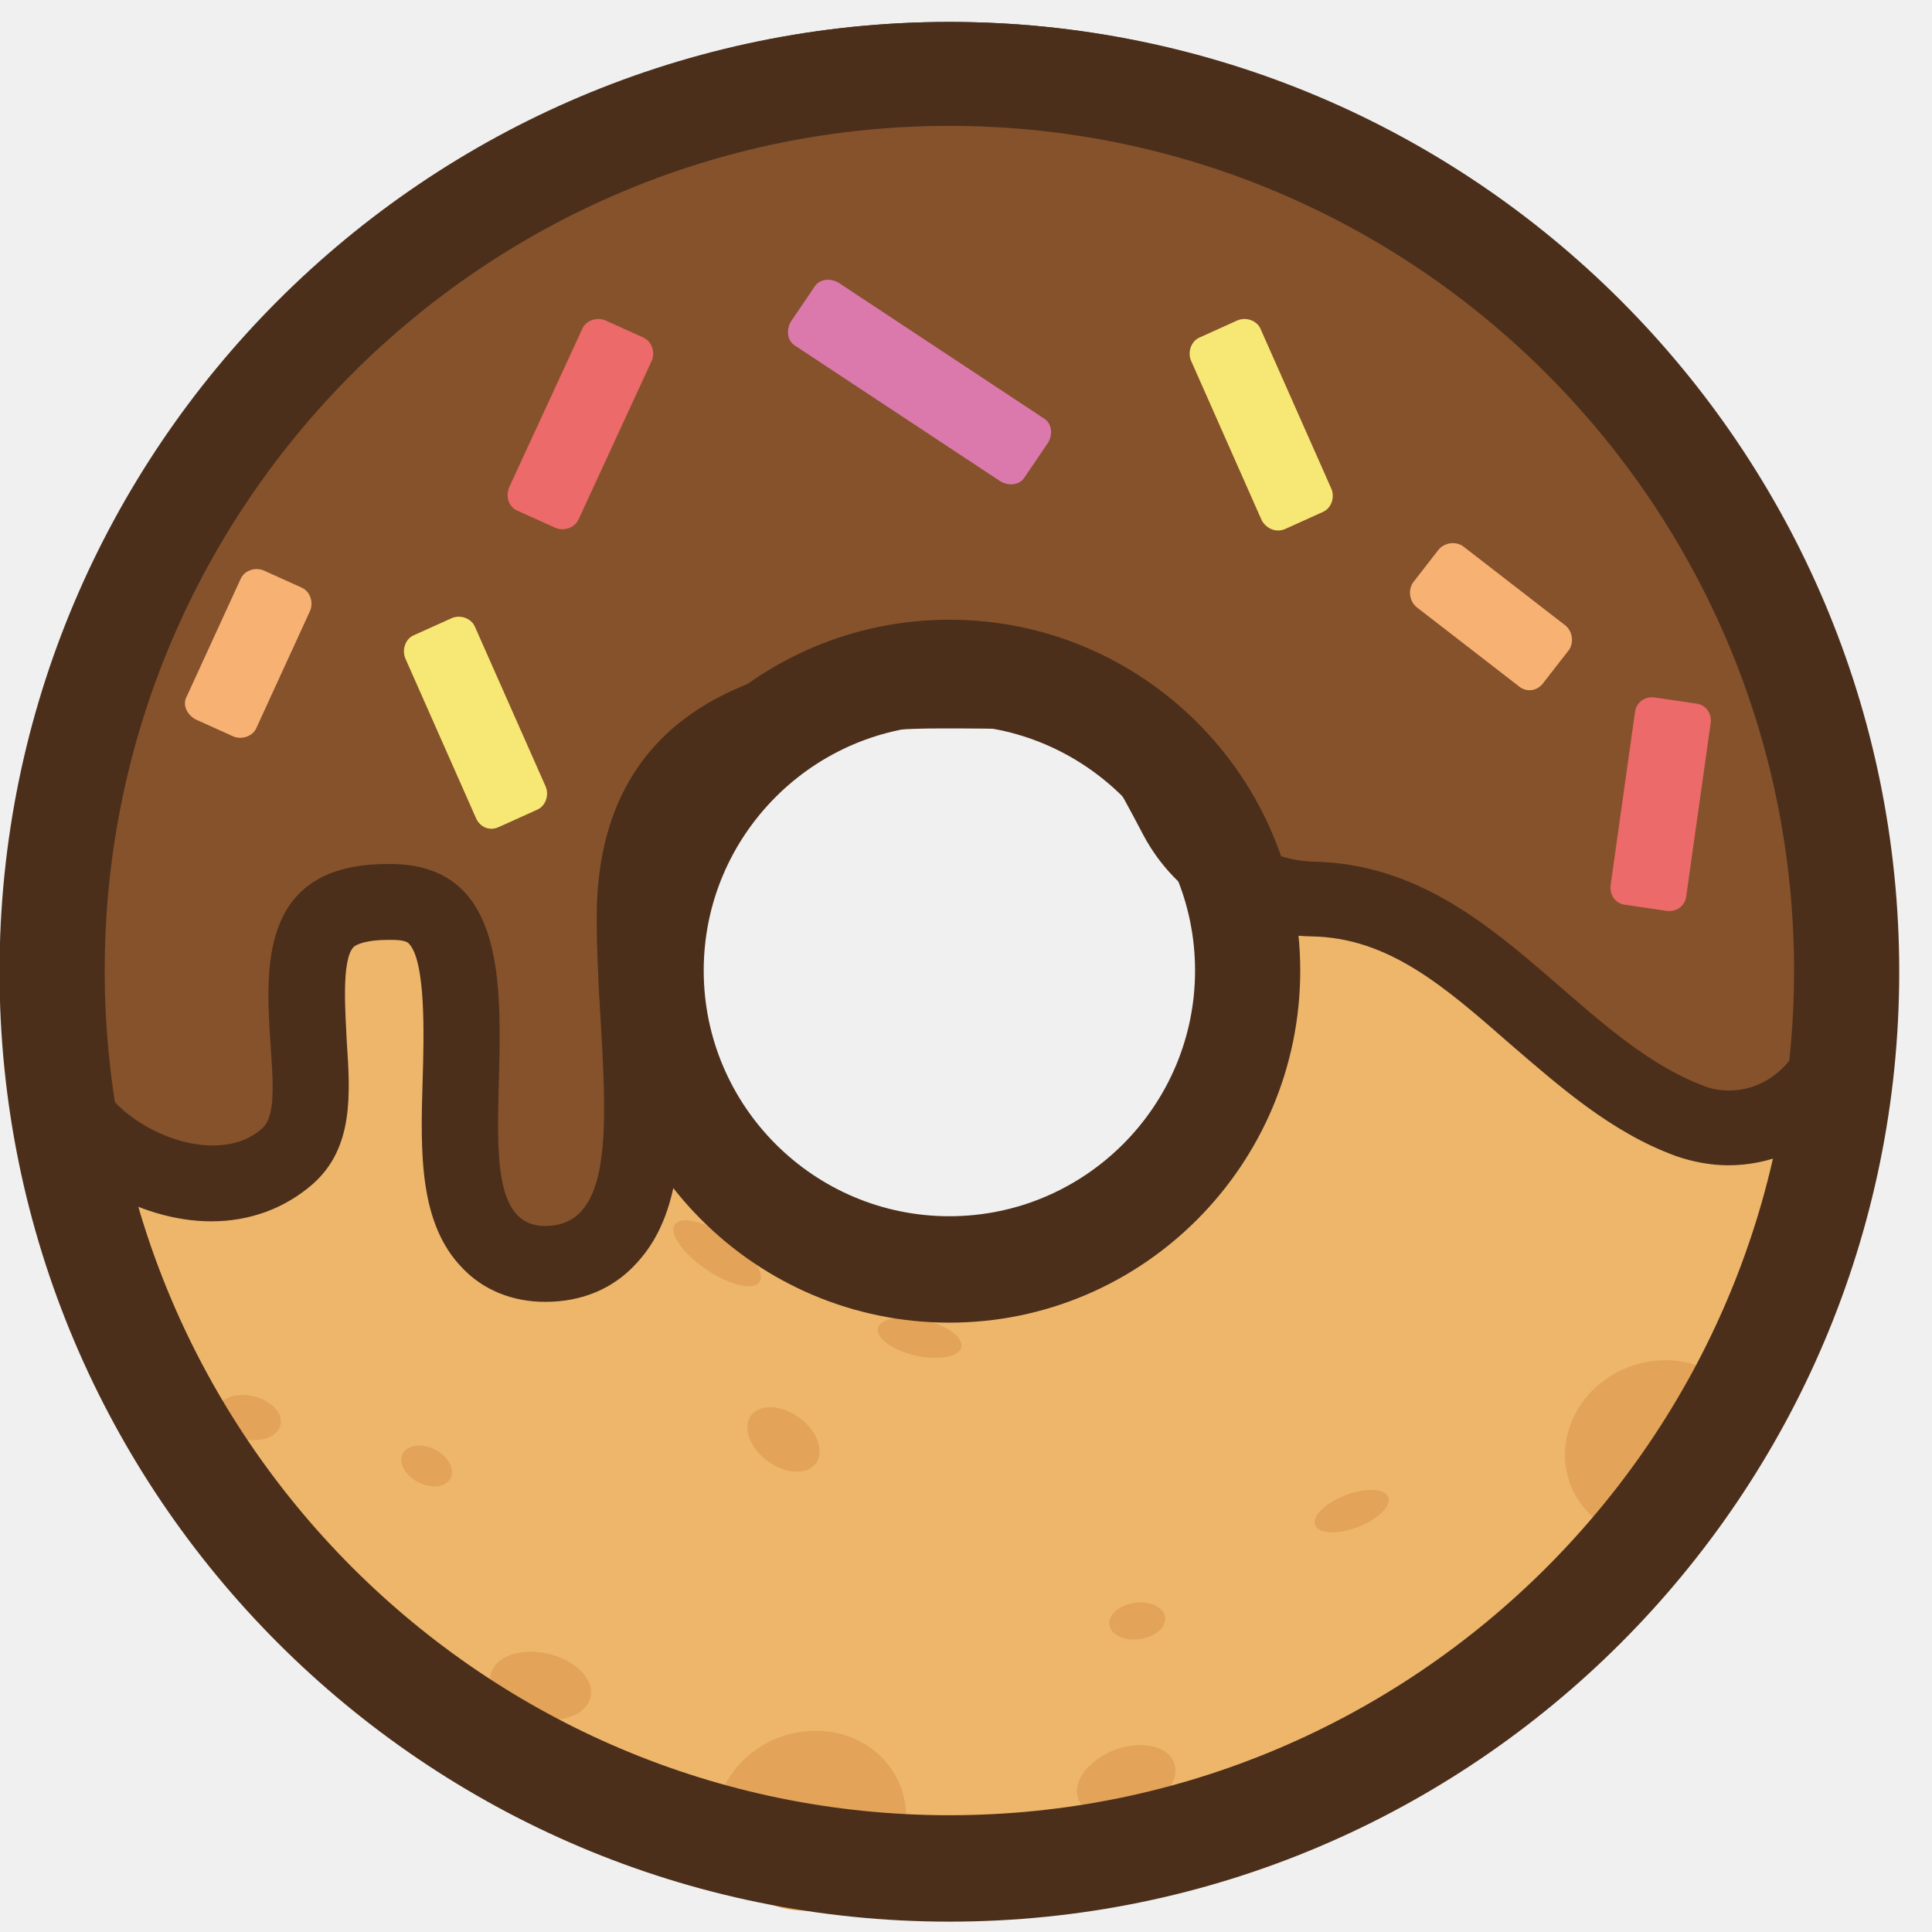
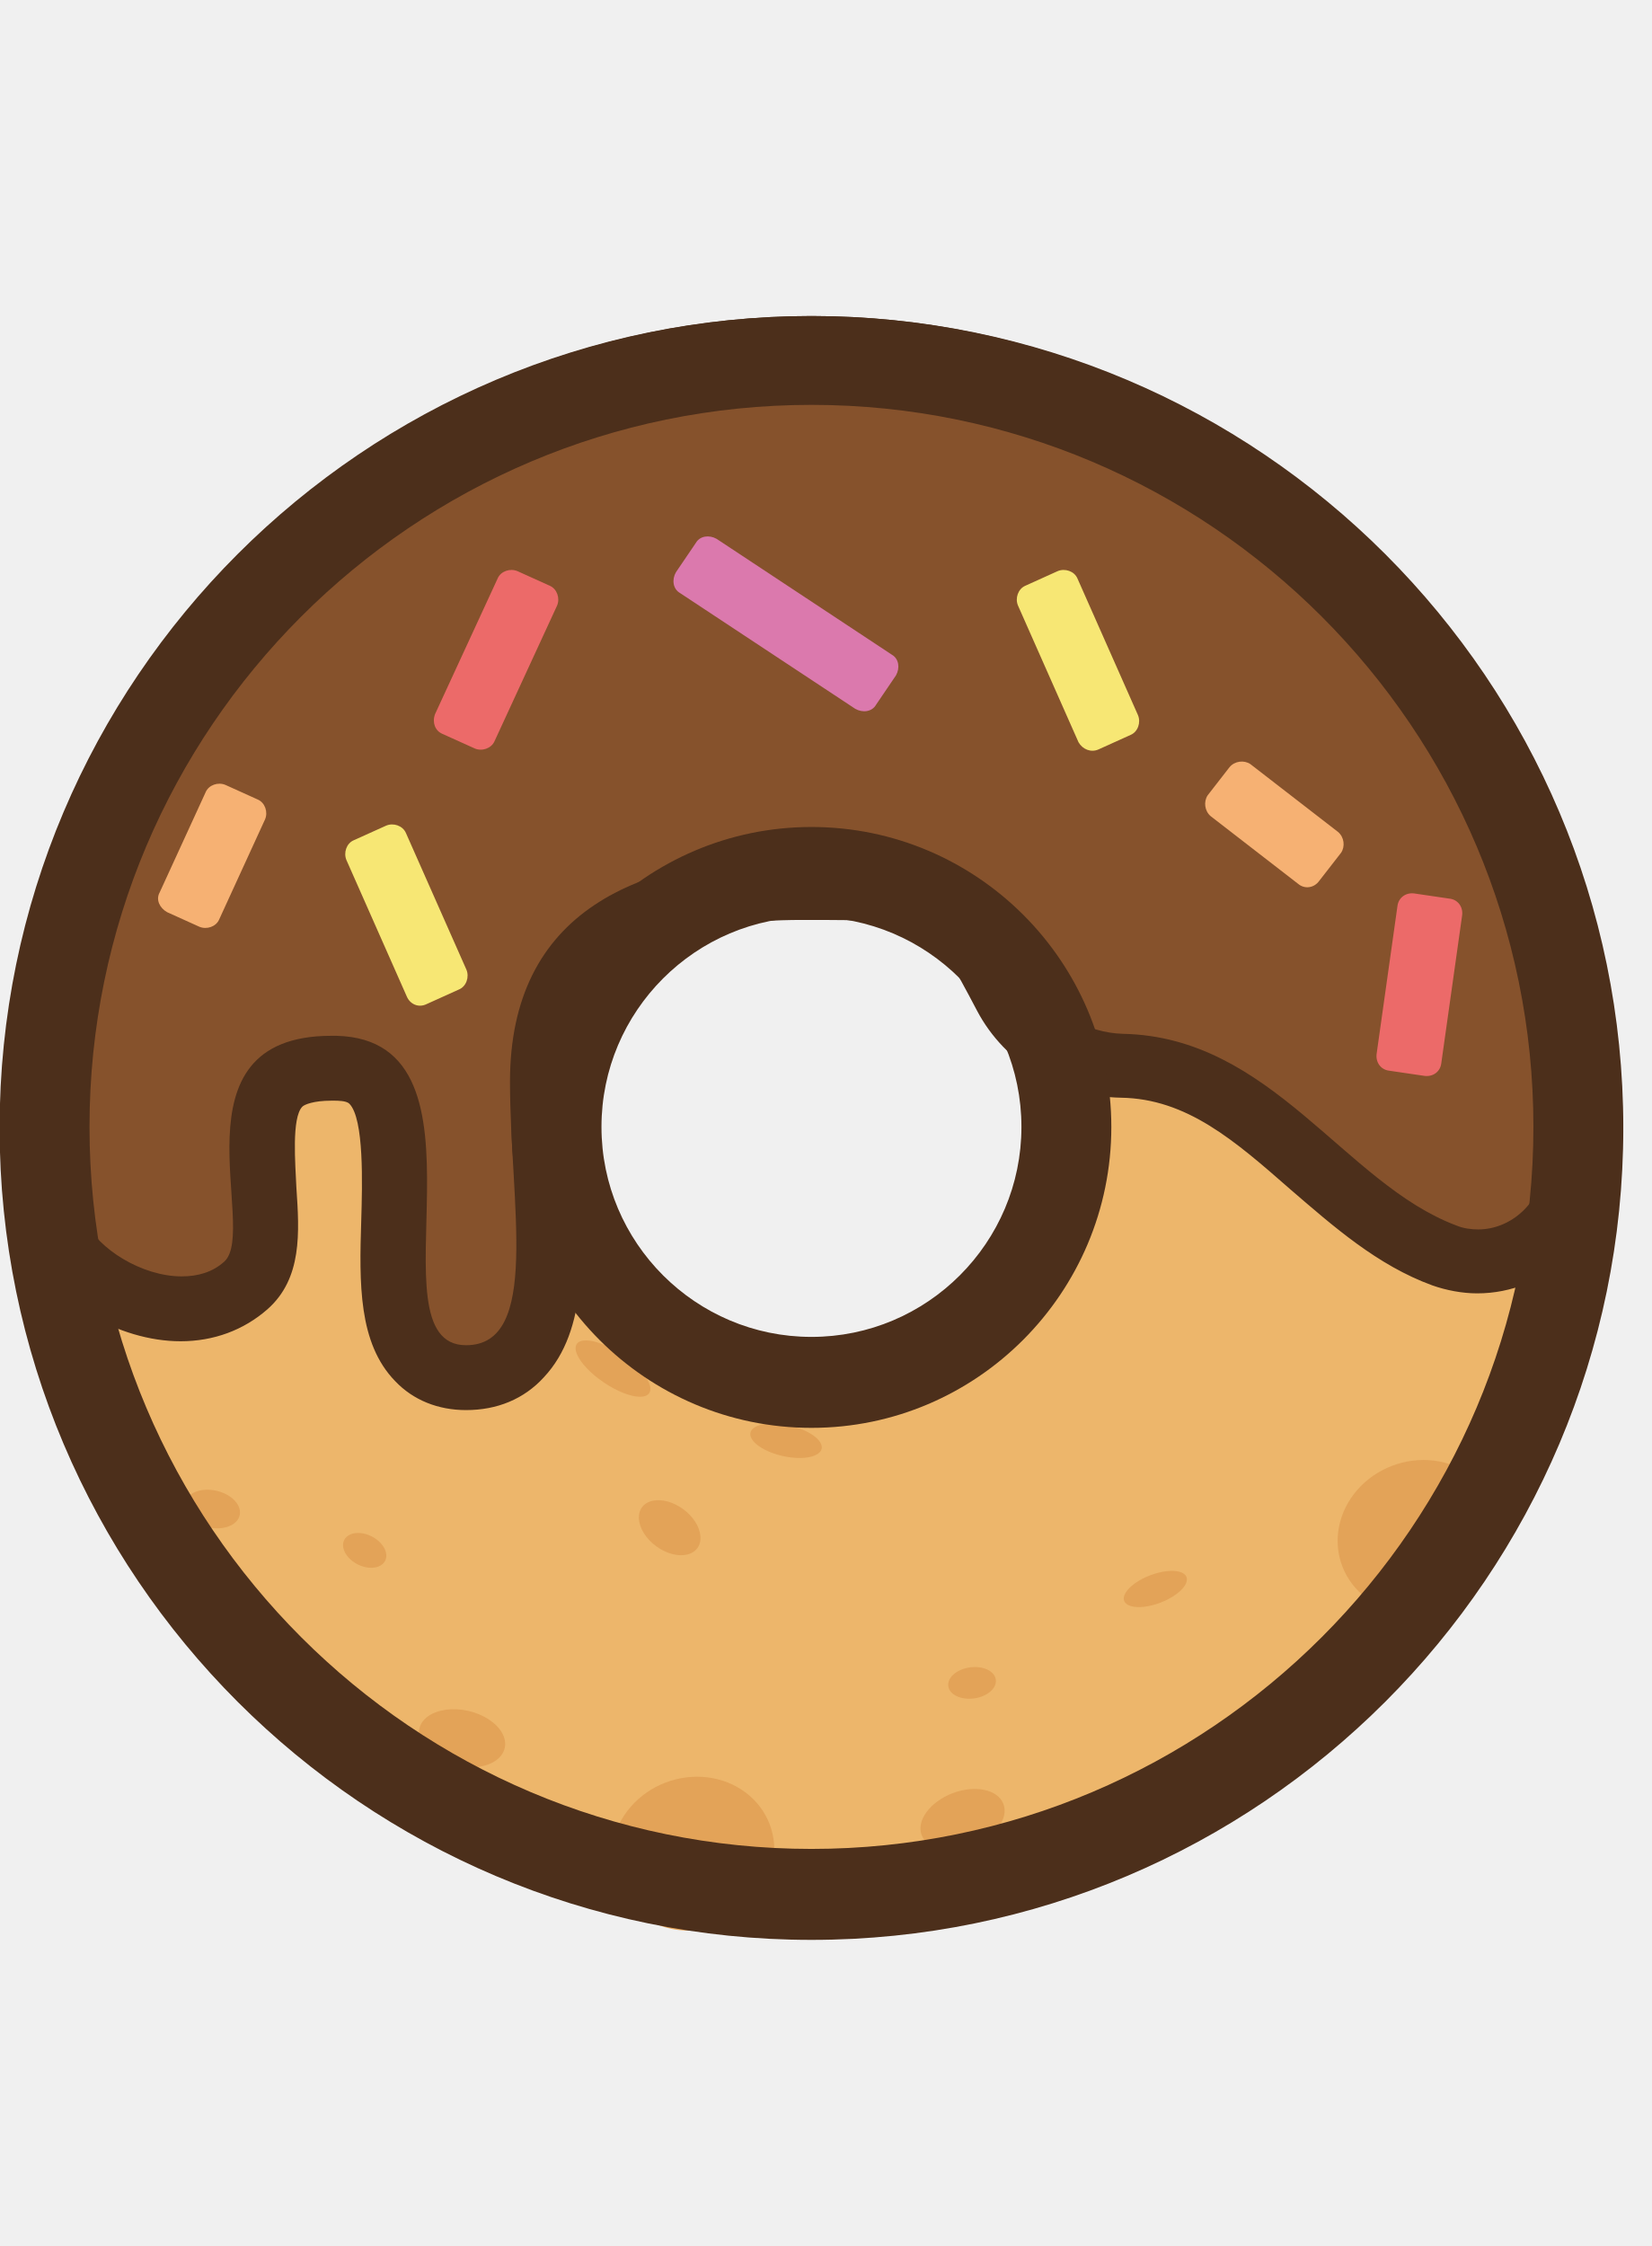
- <svg xmlns="http://www.w3.org/2000/svg" width="25" height="25" viewBox="0 0 25 25" fill="none">
+ <svg xmlns="http://www.w3.org/2000/svg" width="25" height="34" viewBox="0 0 25 25" fill="none">
  <g id="Doughnut" clip-path="url(#clip0_1_8939)">
    <path id="Vector" d="M12.286 0.958C5.877 0.958 0.667 6.151 0.667 12.576C0.667 18.985 5.861 24.195 12.286 24.195C18.695 24.195 23.904 19.001 23.904 12.576C23.904 6.151 18.695 0.958 12.286 0.958ZM12.286 16.428C10.155 16.428 8.418 14.691 8.418 12.56C8.418 10.429 10.155 8.693 12.286 8.693C14.417 8.693 16.154 10.429 16.154 12.56C16.154 14.707 14.417 16.428 12.286 16.428Z" fill="#EDB66B" />
    <path id="Vector_2" d="M7.041 16.363C6.754 16.363 6.513 16.257 6.331 16.075C5.908 15.637 5.923 14.882 5.953 13.99C5.968 13.219 5.999 12.252 5.636 11.874C5.56 11.784 5.409 11.678 5.062 11.663H5.001C4.623 11.663 4.351 11.739 4.2 11.905C3.898 12.222 3.943 12.932 3.973 13.507C4.019 14.111 4.049 14.64 3.701 14.942C3.445 15.184 3.097 15.305 2.719 15.305C1.979 15.305 1.102 14.791 0.815 14.187C0.785 14.126 0.77 14.081 0.77 14.02L0.755 13.869C0.709 13.295 0.649 12.66 0.649 12.388C0.649 5.98 5.862 0.782 12.255 0.782C18.647 0.782 23.861 5.995 23.861 12.388C23.861 12.645 23.846 12.917 23.831 13.174C23.77 13.975 23.12 14.594 22.335 14.594C22.169 14.594 21.987 14.564 21.821 14.504C21.065 14.217 20.43 13.673 19.826 13.143C18.95 12.373 18.118 11.662 16.939 11.632C16.199 11.617 15.534 11.209 15.187 10.574C14.34 9.003 14.235 8.942 12.104 8.942C8.175 8.942 8.175 11.149 8.175 11.874C8.175 12.282 8.205 12.72 8.22 13.143C8.296 14.383 8.356 15.471 7.827 16.03C7.661 16.242 7.374 16.363 7.041 16.363Z" fill="#86522C" />
    <path id="Vector_3" d="M12.285 1.281C18.42 1.281 23.407 6.253 23.407 12.404C23.407 12.661 23.392 12.917 23.377 13.159C23.332 13.703 22.878 14.111 22.38 14.111C22.274 14.111 22.153 14.096 22.047 14.051C20.355 13.416 19.252 11.195 17 11.15C16.456 11.134 15.927 10.832 15.67 10.348C14.718 8.565 14.401 8.459 12.149 8.459C9.64 8.459 7.721 9.306 7.721 11.875C7.721 13.719 8.19 15.864 7.056 15.864C5.56 15.864 7.63 11.24 5.092 11.18H5.016C2.553 11.18 3.913 14.111 3.399 14.595C3.218 14.761 2.991 14.822 2.75 14.822C2.145 14.822 1.48 14.398 1.299 13.991C1.268 13.673 1.193 12.721 1.193 12.404C1.163 6.253 6.149 1.281 12.285 1.281ZM12.285 0.284C5.606 0.284 0.18 5.709 0.18 12.389C0.18 12.676 0.241 13.325 0.286 13.915L0.301 14.066C0.316 14.187 0.347 14.307 0.392 14.413C0.77 15.199 1.798 15.804 2.734 15.804C3.233 15.804 3.687 15.637 4.049 15.32C4.578 14.852 4.533 14.157 4.487 13.476C4.472 13.129 4.412 12.418 4.578 12.252C4.608 12.222 4.744 12.162 5.016 12.162H5.062C5.107 12.162 5.243 12.162 5.288 12.207C5.515 12.434 5.485 13.431 5.469 13.975C5.439 14.927 5.424 15.834 5.983 16.408C6.255 16.695 6.633 16.846 7.056 16.846C7.525 16.846 7.933 16.68 8.235 16.348C8.9 15.637 8.839 14.459 8.764 13.099C8.733 12.691 8.718 12.252 8.718 11.859C8.718 11.134 8.718 9.426 12.149 9.426C14.068 9.426 14.068 9.426 14.793 10.802C15.216 11.602 16.063 12.101 16.969 12.117C17.967 12.132 18.692 12.766 19.538 13.507C20.188 14.066 20.853 14.655 21.684 14.958C21.896 15.033 22.138 15.079 22.364 15.079C23.407 15.079 24.284 14.262 24.344 13.205C24.359 12.933 24.374 12.646 24.374 12.374C24.39 5.724 18.965 0.284 12.285 0.284Z" fill="#4C2F1B" />
    <path id="Vector_4" d="M13.954 23.281C14.038 23.501 14.383 23.573 14.725 23.442C15.067 23.311 15.275 23.027 15.191 22.808C15.107 22.588 14.762 22.516 14.42 22.646C14.078 22.778 13.87 23.062 13.954 23.281Z" fill="#E3A358" />
    <path id="Vector_5" d="M20.322 19.211C20.469 19.595 20.827 19.866 21.261 19.92C21.694 19.974 22.138 19.805 22.424 19.475C22.711 19.145 22.797 18.704 22.65 18.32C22.503 17.936 22.145 17.666 21.711 17.611C21.277 17.557 20.834 17.727 20.547 18.056C20.26 18.387 20.175 18.827 20.322 19.211Z" fill="#E3A358" />
    <path id="Vector_6" d="M9.324 24.006C9.471 24.39 9.829 24.66 10.262 24.715C10.696 24.769 11.14 24.599 11.427 24.269C11.713 23.939 11.799 23.499 11.652 23.115C11.505 22.73 11.147 22.46 10.713 22.406C10.28 22.352 9.836 22.521 9.549 22.851C9.262 23.181 9.177 23.621 9.324 24.006Z" fill="#E3A358" />
    <path id="Vector_7" d="M6.901 22.23C7.132 22.283 7.363 22.252 7.508 22.15C7.652 22.047 7.688 21.889 7.602 21.734C7.516 21.58 7.32 21.452 7.089 21.399C6.858 21.347 6.627 21.378 6.482 21.48C6.338 21.582 6.302 21.741 6.388 21.895C6.474 22.05 6.67 22.178 6.901 22.23Z" fill="#E3A358" />
    <path id="Vector_8" d="M11.848 17.541C12.04 17.584 12.228 17.581 12.34 17.531C12.453 17.482 12.473 17.394 12.393 17.3C12.313 17.207 12.145 17.123 11.953 17.079C11.76 17.035 11.572 17.038 11.46 17.088C11.347 17.138 11.328 17.226 11.407 17.319C11.487 17.413 11.655 17.497 11.848 17.541Z" fill="#E3A358" />
    <path id="Vector_9" d="M3.15 18.621C3.299 18.654 3.448 18.633 3.542 18.564C3.636 18.495 3.659 18.39 3.605 18.287C3.55 18.184 3.425 18.101 3.277 18.067C3.128 18.033 2.979 18.055 2.885 18.124C2.792 18.192 2.768 18.298 2.822 18.401C2.877 18.503 3.002 18.587 3.15 18.621Z" fill="#E3A358" />
    <path id="Vector_10" d="M9.139 16.426C9.334 16.559 9.542 16.642 9.684 16.644C9.826 16.646 9.88 16.567 9.826 16.435C9.772 16.304 9.618 16.142 9.422 16.009C9.226 15.876 9.018 15.793 8.876 15.791C8.734 15.789 8.681 15.868 8.734 15.999C8.789 16.131 8.943 16.293 9.139 16.426Z" fill="#E3A358" />
    <path id="Vector_11" d="M12.285 24.866C5.507 24.866 -0.006 19.352 -0.006 12.575C-0.006 5.797 5.507 0.284 12.285 0.284C19.062 0.284 24.576 5.797 24.576 12.575C24.576 19.352 19.062 24.866 12.285 24.866ZM12.285 1.629C6.258 1.629 1.355 6.532 1.355 12.559C1.355 18.586 6.258 23.489 12.285 23.489C18.312 23.489 23.215 18.586 23.215 12.559C23.215 6.532 18.312 1.629 12.285 1.629ZM12.285 17.115C9.781 17.115 7.745 15.078 7.745 12.575C7.745 10.063 9.781 8.019 12.285 8.019C14.788 8.019 16.825 10.056 16.825 12.559C16.825 15.071 14.788 17.115 12.285 17.115ZM12.285 9.38C10.532 9.38 9.106 10.806 9.106 12.559C9.106 14.312 10.532 15.738 12.285 15.738C14.038 15.738 15.464 14.312 15.464 12.559C15.464 10.806 14.038 9.38 12.285 9.38Z" fill="#4C2F1B" />
    <path id="Vector_12" d="M12.948 6.23L10.296 4.478C10.186 4.415 10.17 4.273 10.233 4.163L10.533 3.721C10.596 3.61 10.738 3.594 10.849 3.657L13.501 5.41C13.611 5.473 13.627 5.615 13.564 5.725L13.264 6.167C13.201 6.278 13.059 6.293 12.948 6.23Z" fill="#DB79AD" />
    <path id="Vector_13" d="M2.418 9.008L3.113 7.493C3.16 7.382 3.302 7.335 3.413 7.382L3.902 7.603C4.013 7.651 4.06 7.793 4.013 7.903L3.318 9.419C3.271 9.529 3.129 9.576 3.018 9.529L2.529 9.308C2.418 9.245 2.355 9.119 2.418 9.008ZM19.656 8.882L18.33 7.856C18.236 7.777 18.22 7.635 18.283 7.54L18.614 7.114C18.693 7.019 18.835 7.003 18.93 7.067L20.256 8.093C20.351 8.172 20.367 8.314 20.304 8.408L19.972 8.835C19.893 8.945 19.751 8.961 19.656 8.882Z" fill="#F6B173" />
    <path id="Vector_14" d="M16.328 6.736L15.412 4.667C15.365 4.557 15.412 4.415 15.523 4.367L16.012 4.146C16.123 4.099 16.265 4.146 16.312 4.257L17.228 6.325C17.275 6.436 17.228 6.578 17.117 6.625L16.628 6.846C16.518 6.894 16.391 6.846 16.328 6.736ZM6.16 10.588L5.245 8.52C5.198 8.409 5.245 8.267 5.355 8.22L5.845 7.999C5.956 7.951 6.097 7.999 6.145 8.109L7.061 10.178C7.108 10.288 7.061 10.431 6.95 10.478L6.461 10.699C6.334 10.762 6.208 10.699 6.16 10.588Z" fill="#F7E774" />
    <path id="Vector_15" d="M6.587 6.309L7.534 4.257C7.581 4.146 7.723 4.099 7.834 4.146L8.323 4.367C8.434 4.415 8.481 4.557 8.434 4.667L7.487 6.72C7.439 6.83 7.297 6.878 7.187 6.83L6.697 6.609C6.587 6.562 6.539 6.436 6.587 6.309ZM20.841 11.456L21.157 9.214C21.173 9.088 21.283 9.009 21.41 9.025L21.947 9.104C22.073 9.119 22.152 9.23 22.136 9.356L21.82 11.598C21.804 11.724 21.694 11.803 21.568 11.787L21.031 11.708C20.904 11.693 20.826 11.582 20.841 11.456Z" fill="#EC6A69" />
    <path id="Vector_16" d="M5.413 19.181C5.523 19.237 5.646 19.249 5.735 19.212C5.824 19.175 5.865 19.095 5.843 19.001C5.821 18.908 5.74 18.815 5.629 18.759C5.519 18.702 5.396 18.69 5.307 18.727C5.219 18.764 5.177 18.844 5.199 18.938C5.221 19.031 5.302 19.124 5.413 19.181Z" fill="#E3A358" />
    <path id="Vector_17" d="M17.02 19.735C17.048 19.808 17.164 19.842 17.324 19.823C17.484 19.804 17.664 19.735 17.795 19.642C17.927 19.55 17.991 19.447 17.963 19.373C17.935 19.3 17.819 19.266 17.659 19.285C17.499 19.304 17.319 19.372 17.187 19.465C17.055 19.558 16.991 19.661 17.02 19.735Z" fill="#E3A358" />
    <path id="Vector_18" d="M9.933 18.906C10.082 19.016 10.26 19.065 10.398 19.034C10.537 19.003 10.616 18.896 10.604 18.755C10.593 18.613 10.495 18.457 10.345 18.347C10.195 18.236 10.018 18.188 9.879 18.219C9.74 18.25 9.662 18.356 9.673 18.498C9.684 18.64 9.783 18.796 9.933 18.906Z" fill="#E3A358" />
    <path id="Vector_19" d="M14.357 21.026C14.374 21.155 14.55 21.238 14.749 21.21C14.948 21.183 15.094 21.055 15.076 20.926C15.058 20.796 14.883 20.713 14.684 20.741C14.485 20.768 14.338 20.896 14.357 21.026Z" fill="#E3A358" />
  </g>
  <defs>
    <clipPath id="clip0_1_8939">
      <rect width="24.582" height="24.582" fill="white" transform="translate(-0.00634766 0.283691)" />
    </clipPath>
  </defs>
</svg>
